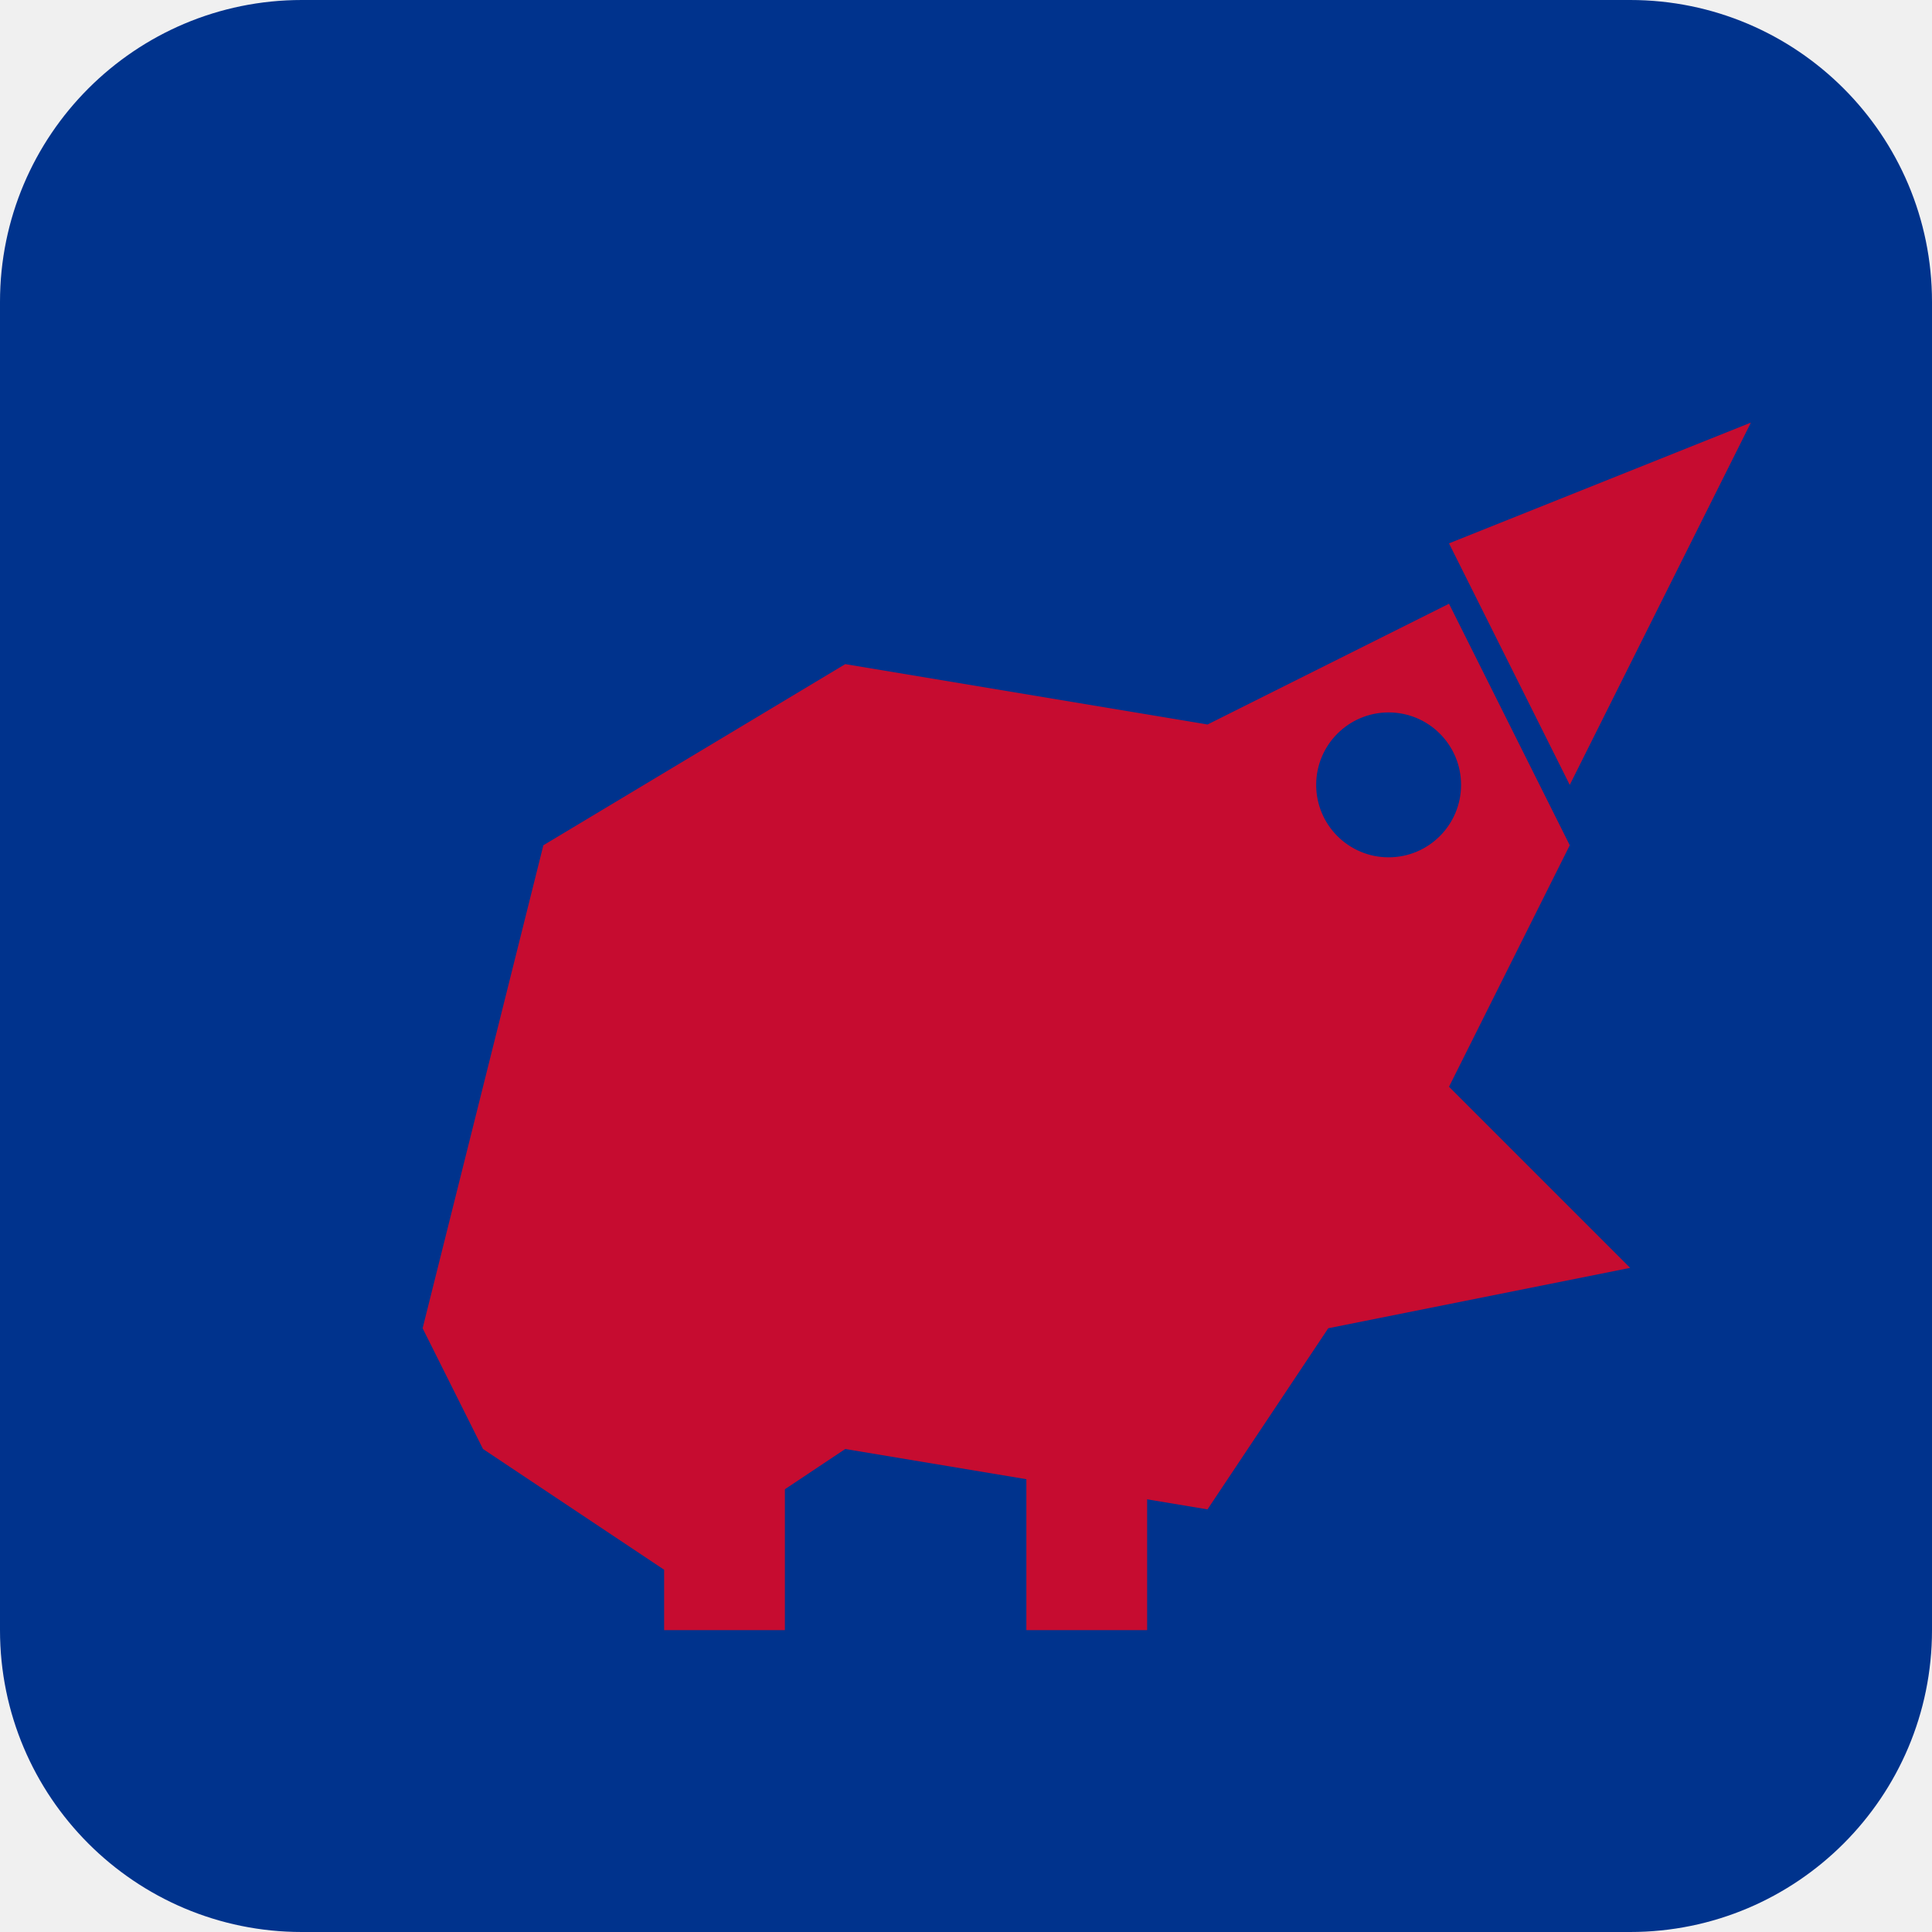
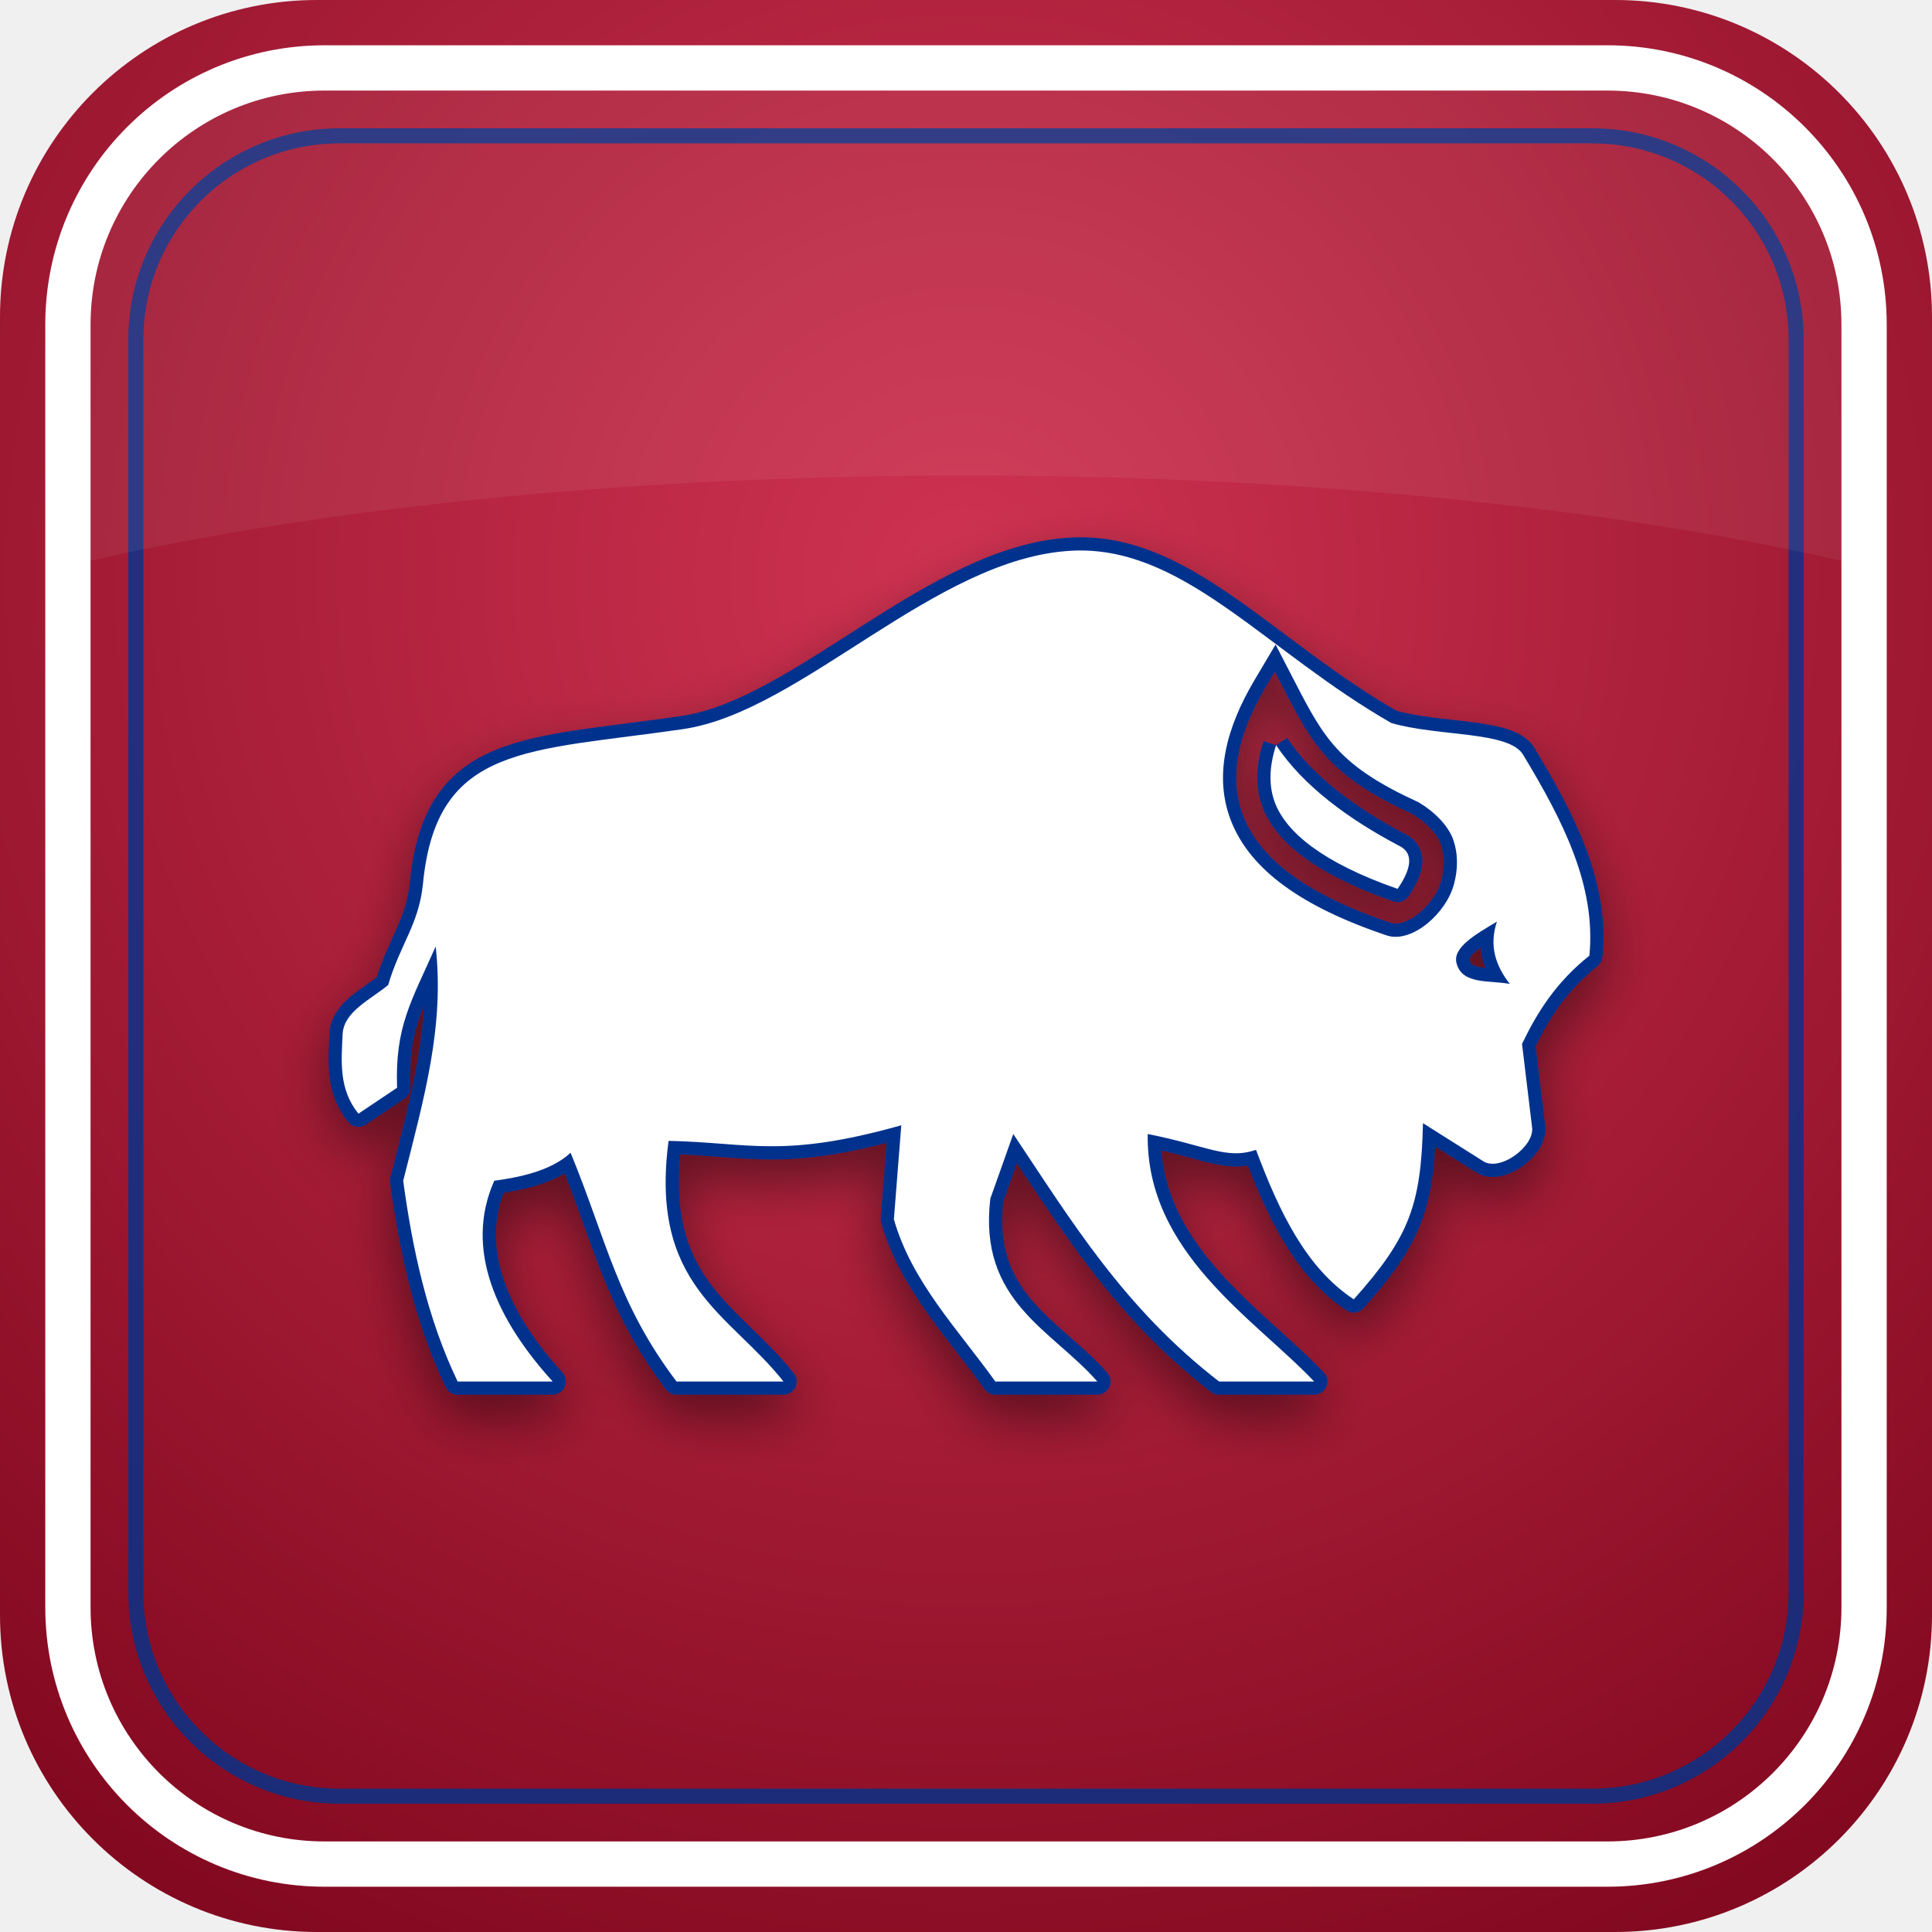
- <svg xmlns="http://www.w3.org/2000/svg" viewBox="0 0 64 64" role="img" aria-label="Buffalo Bills">
-   <rect width="64" height="64" rx="10" fill="#00338d" />
-   <path fill="#c60c30" d="M14 44 L18 28 L28 22 L40 24 L48 20 L52 28 L48 36 L54 42 L44 44 L40 50 L28 48 L22 52 L16 48 Z" />
-   <circle cx="46" cy="26" r="2.4" fill="#00338d" />
-   <path fill="#c60c30" d="M48 18 L58 14 L52 26 Z" />
-   <rect x="22" y="44" width="4" height="10" fill="#c60c30" />
-   <rect x="34" y="44" width="4" height="10" fill="#c60c30" />
+ <svg xmlns="http://www.w3.org/2000/svg" viewBox="0 0 512 512" role="img" aria-label="Buffalo Bills">
+   <defs>
+     <radialGradient id="f" cx="50%" cy="30%" r="80%">
+       <stop offset="0" stop-color="#cf3351" />
+       <stop offset="1" stop-color="#81081f" />
+     </radialGradient>
+     <filter id="s" x="-10%" y="-10%" width="120%" height="120%">
+       <feDropShadow dx="0" dy="6" stdDeviation="7" flood-color="#000" flood-opacity="0.45" />
+     </filter>
+   </defs>
+   <rect width="512" height="512" rx="84" fill="url(#f)" />
+   <rect x="18" y="18" width="476" height="476" rx="68" fill="none" stroke="#ffffff" stroke-width="12" />
+   <rect x="36" y="36" width="440" height="440" rx="54" fill="none" stroke="#00338d" stroke-width="4" opacity="0.8" />
+   <g filter="url(#s)">
+     <g transform="translate(76.8 76.8) scale(0.7) ">
+       <g fill="#00338d" stroke="#00338d" stroke-width="10" stroke-linejoin="round">
+         <path d="M299.8 98.69c-1.3 0-2.6 0-3.9.1c-51.6 2.71-102.1 60.91-146.9 67.51c-58.69 8.6-93.42 5.5-98.58 58.5c-1.56 15.5-8.47 22.6-13.19 38.4c-6.73 5.6-16.83 10-17.24 18.7c-.48 10.2-1.49 20.8 6 30l14.62-9.8c-.81-23.3 5.37-32.6 14.62-53.5c3.35 30.2-4.28 57-12.3 88.7c3.49 25.8 9.16 52.2 20.61 76h35.98c-21-23.1-33.71-50-22.11-76c8.76-1.2 21.3-3.5 28.89-10.6c13.6 33 17.7 57 40.1 86.6h40.5c-20.4-25.8-50.8-36.2-43.5-91.1c30.4.6 43 6.8 88.1-5.9l-2.8 35.6c6.8 23.8 24.3 41.7 38.4 61.4h38.6c-17.1-19.6-45.1-30.2-40.5-69.2l8.7-24.5c21.8 32.6 41.8 65.8 77.9 93.7h36c-22.2-23.5-63.8-48.7-63-93.7c22.7 4.5 29.8 9.8 41 6c8.9 23.8 19.1 44.8 37 56.6c21-23.5 25.5-35.7 26.2-66.7l22.5 14.2c6.3 4.6 19.9-5.4 18.8-12.7l-3.8-31.5c5.7-11.9 12.9-23.4 25.5-33.4c2.6-26.5-10-51.1-25.1-76.1c-5.4-9-32.2-6.8-49.9-12c-46.6-26.7-76.9-64.97-117.2-65.31m73.4 35.61l7.5 14.5c11.1 21.5 16.9 31.6 46.6 45.2c5.8 3.4 11.1 8.6 13.1 14c2 5.7 1.8 11.5.4 16.8c-2.8 11.1-15.8 22.6-25.3 19.7c-32.8-11-51.6-25-58.9-42.8s-1.6-36.5 8.3-53.4zm.2 38.1c-2.7 8.3-2.9 15.7-.2 22.4c4.3 10.4 17.2 21.9 46.2 32c4.1-6 7.2-13.2.4-16.4c-18.9-10-36.1-22.5-46.4-38m83.6 66.8c-3 9-.6 16.6 4.9 23.6c-7.7-1.5-18.1.4-20.2-7.9c-1.5-5.9 7.1-10.8 15.3-15.7" />
+       </g>
+       <g fill="#ffffff">
+         <path d="M299.8 98.69c-1.3 0-2.6 0-3.9.1c-51.6 2.71-102.1 60.91-146.9 67.51c-58.69 8.6-93.42 5.5-98.58 58.5c-1.56 15.5-8.47 22.6-13.19 38.4c-6.73 5.6-16.83 10-17.24 18.7c-.48 10.2-1.49 20.8 6 30l14.62-9.8c-.81-23.3 5.37-32.6 14.62-53.5c3.35 30.2-4.28 57-12.3 88.7c3.49 25.8 9.16 52.2 20.61 76h35.98c-21-23.1-33.71-50-22.11-76c8.76-1.2 21.3-3.5 28.89-10.6c13.6 33 17.7 57 40.1 86.6h40.5c-20.4-25.8-50.8-36.2-43.5-91.1c30.4.6 43 6.8 88.1-5.9l-2.8 35.6c6.8 23.8 24.3 41.7 38.4 61.4h38.6c-17.1-19.6-45.1-30.2-40.5-69.2l8.7-24.5c21.8 32.6 41.8 65.8 77.9 93.7h36c-22.2-23.5-63.8-48.7-63-93.7c22.7 4.5 29.8 9.8 41 6c8.9 23.8 19.1 44.8 37 56.6c21-23.5 25.5-35.7 26.2-66.7l22.5 14.2c6.3 4.6 19.9-5.4 18.8-12.7l-3.8-31.5c5.7-11.9 12.9-23.4 25.5-33.4c2.6-26.5-10-51.1-25.1-76.1c-5.4-9-32.2-6.8-49.9-12c-46.6-26.7-76.9-64.97-117.2-65.31m73.4 35.61l7.5 14.5c11.1 21.5 16.9 31.6 46.6 45.2c5.8 3.4 11.1 8.6 13.1 14c2 5.7 1.8 11.5.4 16.8c-2.8 11.1-15.8 22.6-25.3 19.7c-32.8-11-51.6-25-58.9-42.8s-1.6-36.5 8.3-53.4zm.2 38.1c-2.7 8.3-2.9 15.7-.2 22.4c4.3 10.4 17.2 21.9 46.2 32c4.1-6 7.2-13.2.4-16.4c-18.9-10-36.1-22.5-46.4-38m83.6 66.8c-3 9-.6 16.6 4.9 23.6c-7.7-1.5-18.1.4-20.2-7.9c-1.5-5.9 7.1-10.8 15.3-15.7" />
+       </g>
+     </g>
+   </g>
+   <path d="M84 18 H428 A68 68 0 0 1 494 84 V150 C360 118 152 118 18 150 V84 A68 68 0 0 1 84 18Z" fill="#fff" opacity="0.06" />
</svg>
